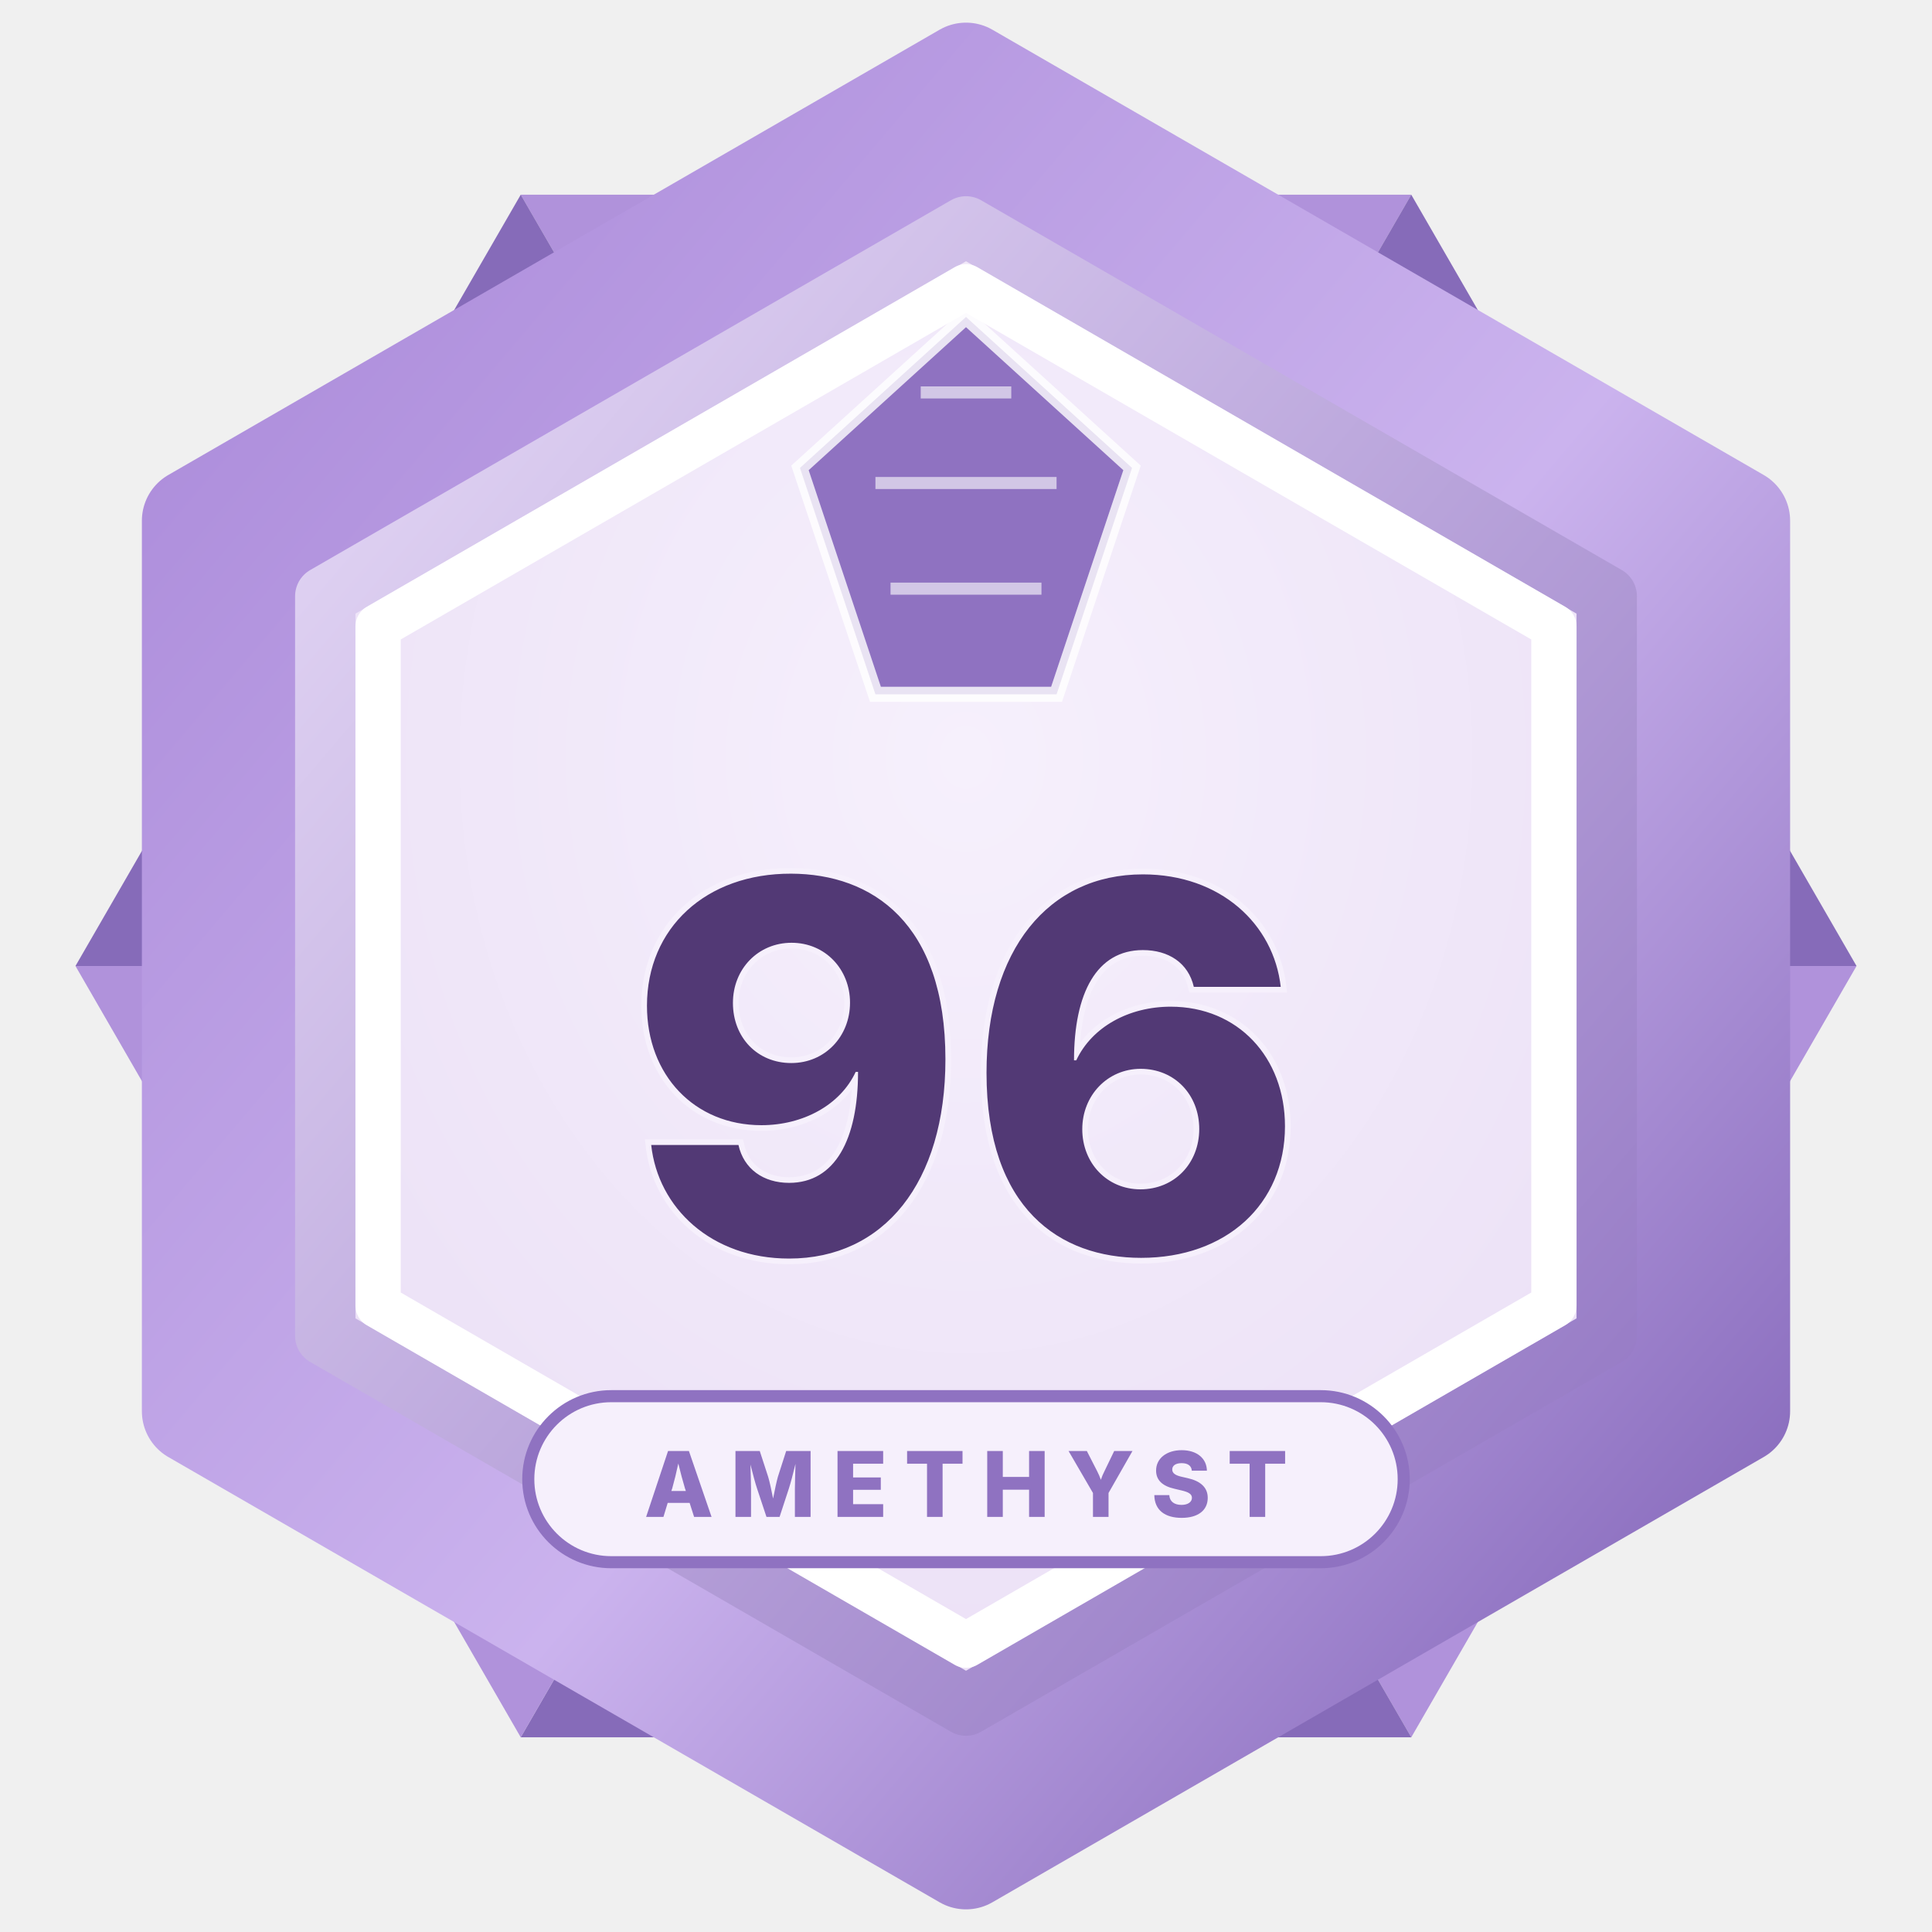
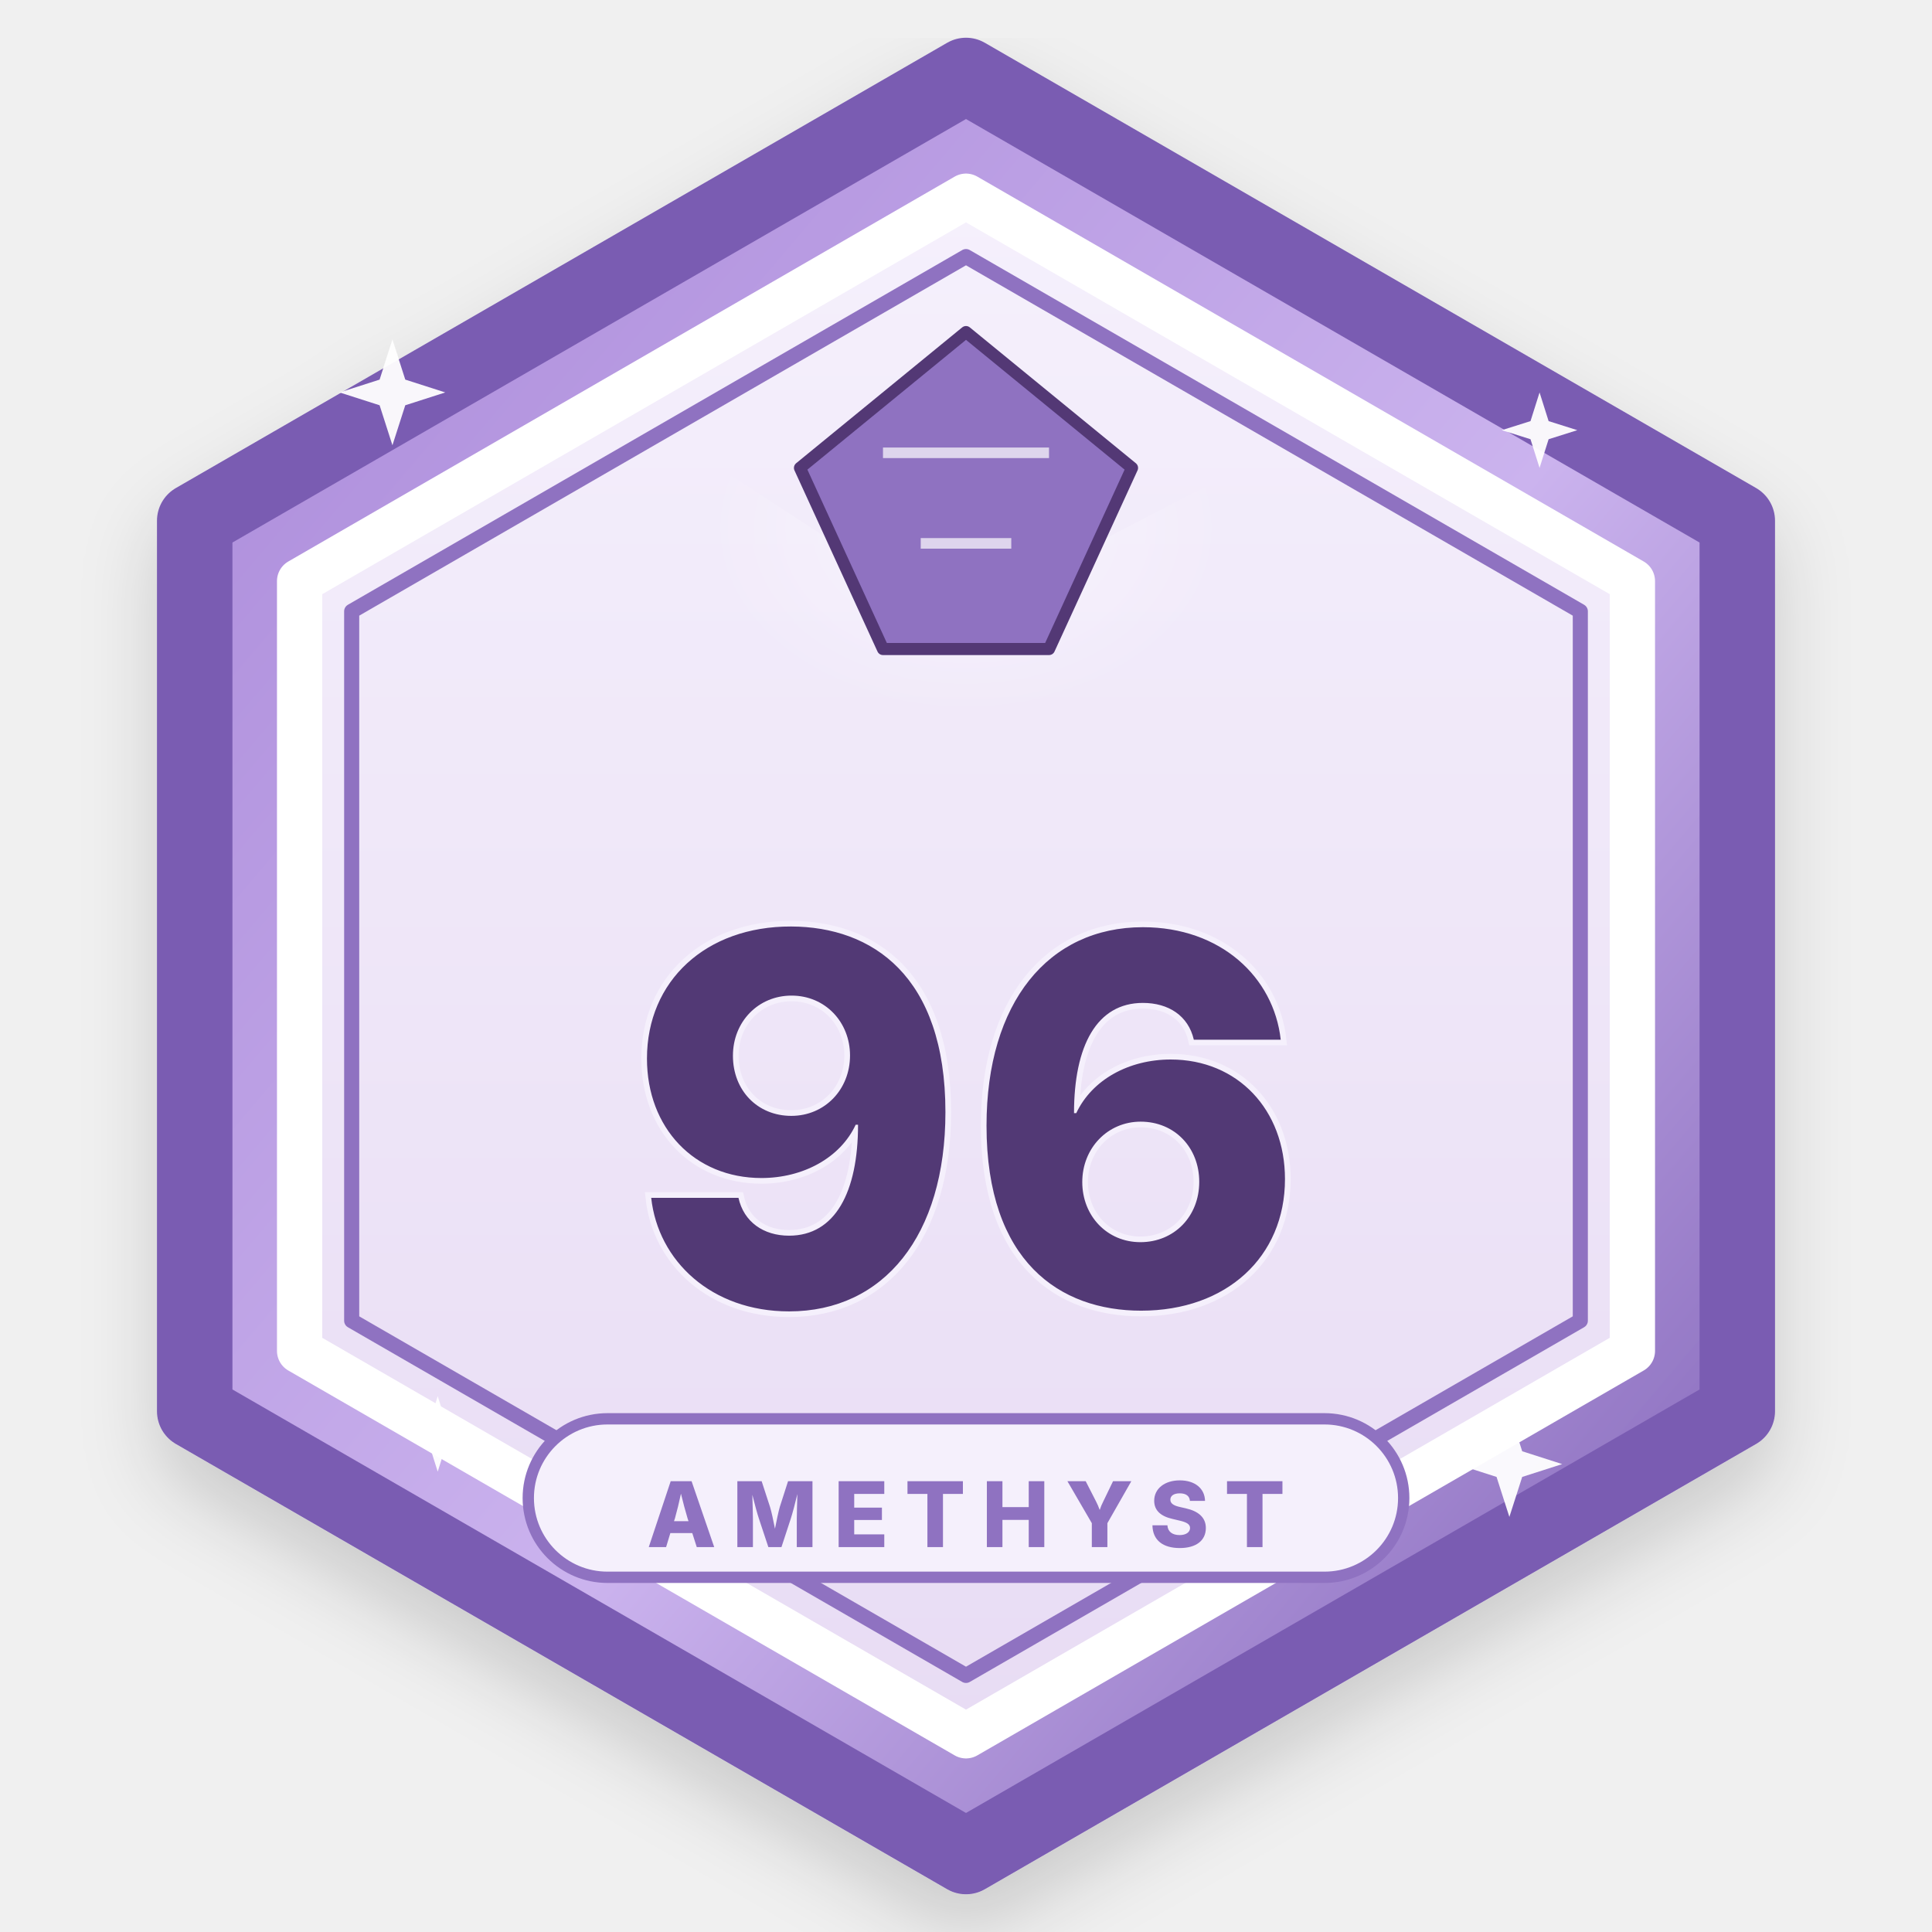
- <svg xmlns="http://www.w3.org/2000/svg" viewBox="0 0 256 256" width="256" height="256" role="img" aria-label="Hex Level 96">
+ <svg xmlns="http://www.w3.org/2000/svg" viewBox="0 0 256 256" width="256" height="256" role="img" aria-label="Level 96 badge">
  <defs>
    <linearGradient id="o" x1="0%" y1="0%" x2="100%" y2="100%">
      <stop offset="0%" stop-color="#a887d8" />
      <stop offset="55%" stop-color="#cbb3ee" />
      <stop offset="100%" stop-color="#7a5cb2" />
    </linearGradient>
-     <radialGradient id="i" cx="50%" cy="36%" r="80%">
-       <stop offset="0%" stop-color="#f6f0fc" />
-       <stop offset="100%" stop-color="#e9ddf5" />
+     <linearGradient id="i" x1="0%" y1="0%" x2="0%" y2="100%">
+       <stop offset="0%" stop-color="#f5f0fc" />
+       <stop offset="100%" stop-color="#e8dcf4" />
+     </linearGradient>
+     <radialGradient id="sheen" cx="50%" cy="26%" r="36%">
+       <stop offset="0%" stop-color="#ffffff" stop-opacity="0.85" />
+       <stop offset="100%" stop-color="#ffffff" stop-opacity="0" />
    </radialGradient>
-     <linearGradient id="r" x1="0%" y1="0%" x2="100%" y2="100%">
-       <stop offset="0%" stop-color="#e7dbf7" />
-       <stop offset="100%" stop-color="#8f72c1" />
-     </linearGradient>
+     <filter id="soft" x="-30%" y="-30%" width="160%" height="160%">
+       <feDropShadow dx="0" dy="5" stdDeviation="5" flood-color="#000000" flood-opacity="0.16" />
+     </filter>
  </defs>
-   <polygon points="69.0,25.8 187.0,25.8 177.0,43.1 79.0,43.1" fill="#a887d8" opacity="0.9" />
-   <polygon points="187.0,25.8 246.0,128.0 226.0,128.0 177.0,43.1" fill="#7a5cb2" opacity="0.9" />
-   <polygon points="246.0,128.0 187.0,230.2 177.0,212.9 226.0,128.0" fill="#a887d8" opacity="0.9" />
-   <polygon points="187.0,230.2 69.0,230.2 79.0,212.9 177.0,212.9" fill="#7a5cb2" opacity="0.9" />
-   <polygon points="69.0,230.2 10.0,128.0 30.0,128.0 79.0,212.9" fill="#a887d8" opacity="0.9" />
-   <polygon points="10.0,128.0 69.0,25.8 79.0,43.1 30.0,128.0" fill="#7a5cb2" opacity="0.9" />
-   <polygon points="128.0,10.0 230.2,69.0 230.2,187.0 128.0,246.0 25.8,187.0 25.8,69.0" fill="url(#o)" stroke="url(#o)" stroke-width="14" stroke-linejoin="round" />
-   <polygon points="128.0,30.0 212.9,79.0 212.9,177.0 128.0,226.0 43.1,177.0 43.1,79.0" fill="url(#i)" stroke="url(#r)" stroke-width="8" stroke-linejoin="round" />
-   <polygon points="128.0,38.0 205.9,83.0 205.9,173.0 128.0,218.0 50.1,173.0 50.1,83.0" fill="none" stroke="#ffffff" stroke-width="6" stroke-linejoin="round" />
-   <polygon points="128,42 150,62 140,92 116,92 106,62" fill="#8f72c1" stroke="#ffffff" stroke-width="2" stroke-opacity="0.8" />
-   <path d="M116 64 L140 64 M118 78 L138 78 M122 52 L134 52" stroke="#ffffff" stroke-width="1.6" stroke-opacity="0.6" />
-   <text x="128" y="166" text-anchor="middle" fill="#523975" font-family="Inter, Arial, sans-serif" font-size="68" font-weight="800" stroke="#f6f0fc" stroke-width="1.5" paint-order="stroke">96</text>
-   <rect x="70" y="185" width="116" height="22" rx="11" fill="#f6f0fc" stroke="#8f72c1" stroke-width="1.6" />
-   <text x="128" y="201" text-anchor="middle" fill="#8f72c1" font-family="Inter, Arial, sans-serif" font-size="12" font-weight="800" letter-spacing="2.2">AMETHYST</text>
+   <g filter="url(#soft)">
+     <polygon points="128.0,10.0 230.2,69.0 230.2,187.0 128.0,246.0 25.8,187.0 25.8,69.0" fill="url(#o)" stroke="#7a5cb2" stroke-width="10" stroke-linejoin="round" />
+     <polygon points="128.0,26.0 216.3,77.0 216.3,179.0 128.0,230.0 39.7,179.0 39.7,77.0" fill="url(#i)" stroke="#ffffff" stroke-width="6" stroke-linejoin="round" />
+     <polygon points="128.0,34.0 209.4,81.0 209.4,175.0 128.0,222.0 46.6,175.0 46.6,81.0" fill="none" stroke="#8f72c1" stroke-width="2" stroke-linejoin="round" />
+     <path d="M80 52 L126 82 L176 56 L176 121 Q128 98 80 121 Z" fill="url(#sheen)" opacity="0.5" />
+     <polygon points="128,44 150,62 139,86 117,86 106,62" fill="#8f72c1" stroke="#523975" stroke-width="1.6" stroke-linejoin="round" />
+     <path d="M117 60 L139 60 M122 72 L134 72" fill="none" stroke="#ffffff" stroke-width="1.4" stroke-opacity="0.7" />
+     <path d="M52.0 45.0 L53.7 50.3 L59.0 52.0 L53.7 53.7 L52.0 59.0 L50.3 53.7 L45.0 52.0 L50.3 50.3 Z" fill="#ffffff" opacity="0.95" />
+     <path d="M204.0 52.0 L205.2 55.8 L209.0 57.0 L205.2 58.2 L204.0 62.0 L202.8 58.2 L199.0 57.0 L202.8 55.8 Z" fill="#ffffff" opacity="0.95" />
+     <path d="M58.0 185.0 L59.2 188.8 L63.0 190.0 L59.2 191.2 L58.0 195.0 L56.8 191.2 L53.0 190.0 L56.8 188.8 Z" fill="#ffffff" opacity="0.95" />
+     <path d="M200.0 187.0 L201.7 192.3 L207.0 194.0 L201.7 195.7 L200.0 201.0 L198.3 195.7 L193.0 194.0 L198.3 192.3 Z" fill="#ffffff" opacity="0.95" />
+   </g>
+   <text x="128" y="173" text-anchor="middle" fill="#523975" font-family="Inter, Arial, sans-serif" font-size="68" font-weight="800" stroke="#f5f0fc" stroke-width="1.5" paint-order="stroke">96</text>
+   <rect x="70" y="188" width="116" height="21" rx="10.5" fill="#f5f0fc" stroke="#8f72c1" stroke-width="1.5" />
+   <text x="128" y="205" text-anchor="middle" fill="#8f72c1" font-family="Inter, Arial, sans-serif" font-size="12" font-weight="800" letter-spacing="2.1">AMETHYST</text>
</svg>
